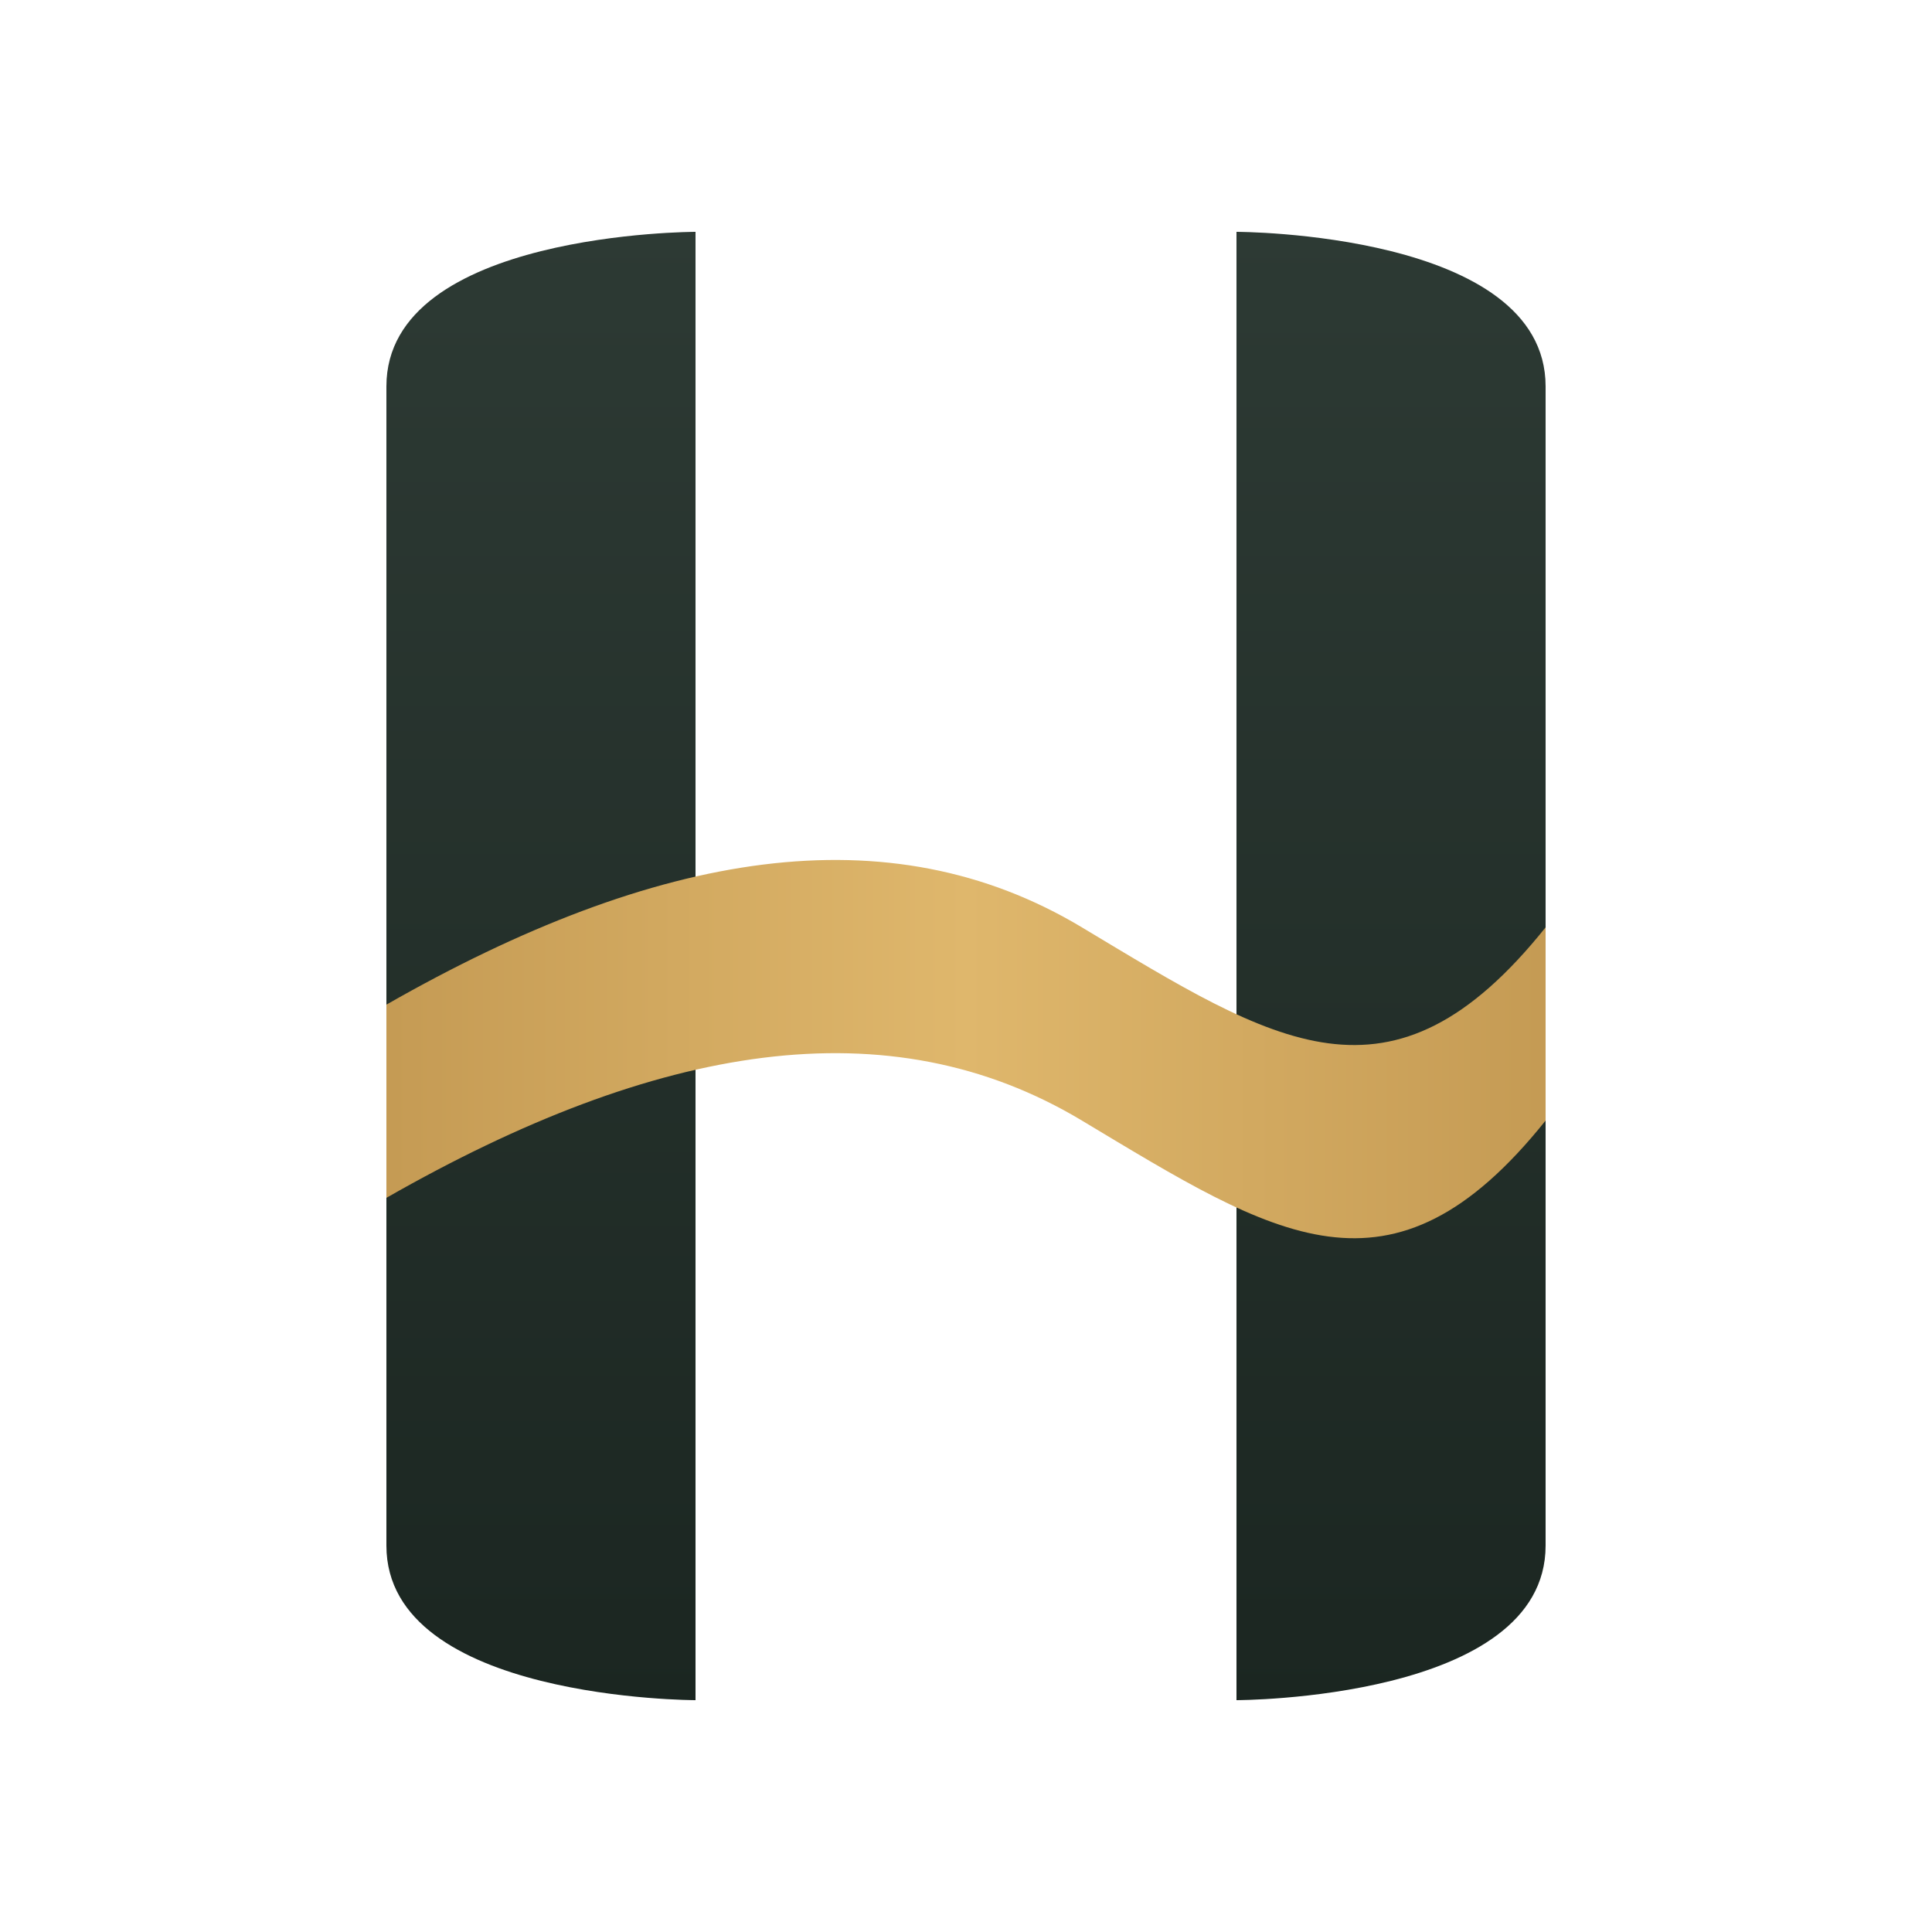
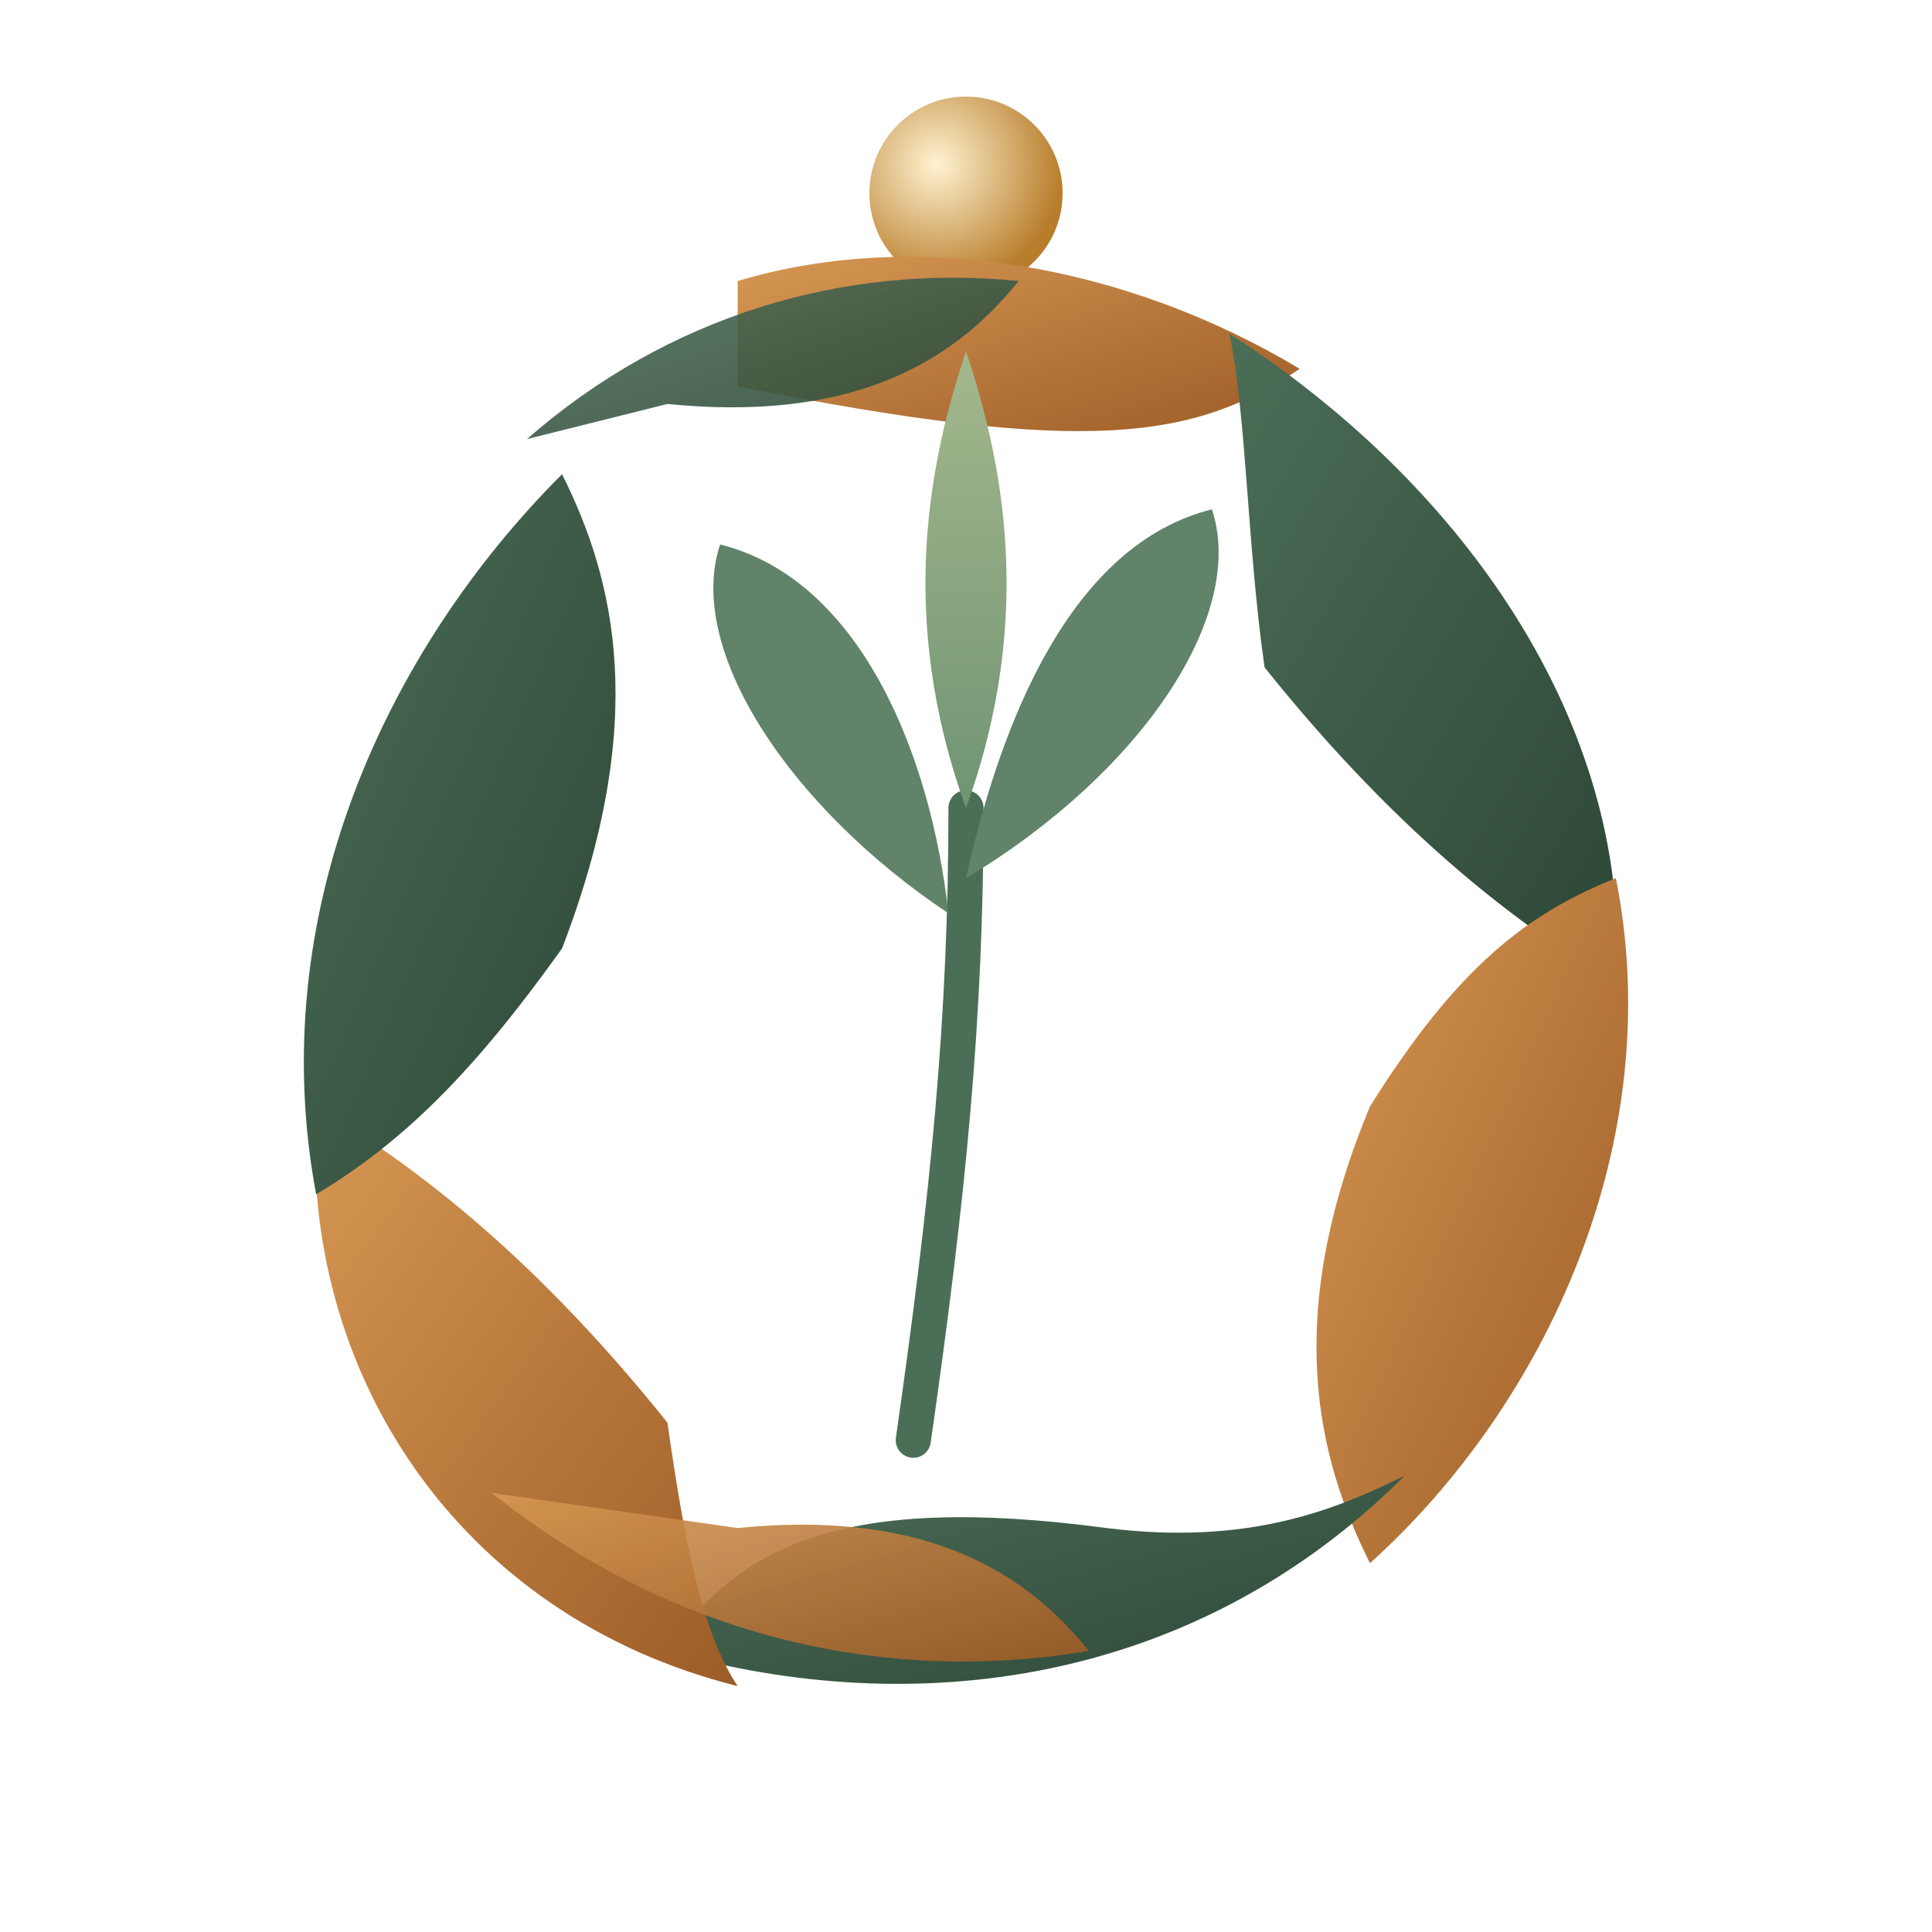
- <svg xmlns="http://www.w3.org/2000/svg" viewBox="0 0 100 100" width="100%" height="100%" fill="none">
+ <svg xmlns="http://www.w3.org/2000/svg" viewBox="0 0 110 110" width="100%" height="100%" fill="none">
  <defs>
-     <linearGradient id="emblemPillar" x1="0%" y1="0%" x2="0%" y2="100%">
-       <stop offset="0%" stop-color="#2D3A34" />
-       <stop offset="100%" stop-color="#1B2621" />
+     <linearGradient id="emblemLoomGreen" x1="0%" y1="0%" x2="100%" y2="100%">
+       <stop offset="0%" stop-color="#4B6E57" />
+       <stop offset="100%" stop-color="#2D4636" />
    </linearGradient>
-     <linearGradient id="emblemWave" x1="0%" y1="0%" x2="100%" y2="0%">
-       <stop offset="0%" stop-color="#C59B54" />
-       <stop offset="50%" stop-color="#DFB76C" />
-       <stop offset="100%" stop-color="#C59B54" />
+     <linearGradient id="emblemLoomGold" x1="0%" y1="0%" x2="100%" y2="100%">
+       <stop offset="0%" stop-color="#D79753" />
+       <stop offset="100%" stop-color="#9C5C26" />
    </linearGradient>
+     <linearGradient id="emblemSprout" x1="0%" y1="100%" x2="0%" y2="0%">
+       <stop offset="0%" stop-color="#6F9473" />
+       <stop offset="100%" stop-color="#A5B88D" />
+     </linearGradient>
+     <radialGradient id="emblemPearl" cx="35%" cy="35%" r="65%">
+       <stop offset="0%" stop-color="#FFF3D1" />
+       <stop offset="100%" stop-color="#B87D2B" />
+     </radialGradient>
  </defs>
-   <g transform="translate(4, 4)">
-     <path d="M 16 16              C 16 8, 32 8, 32 8              L 32 84              C 32 84, 16 84, 16 76              Z" fill="url(#emblemPillar)" />
-     <path d="M 60 8              C 60 8, 76 8, 76 16              L 76 76              C 76 84, 60 84, 60 84              Z" fill="url(#emblemPillar)" />
-     <path d="M 16 48              C 30 40, 42 38, 52 44              C 62 50, 68 54, 76 44              L 76 54              C 68 64, 62 60, 52 54              C 42 48, 30 50, 16 58              Z" fill="url(#emblemWave)" />
+   <g transform="translate(0, 0)">
+     <circle cx="55" cy="11" r="5.5" fill="url(#emblemPearl)" />
+     <path d="M 42 16 C 52 13, 64 15, 74 21 C 68 25, 62 26, 42 22 Z" fill="url(#emblemLoomGold)" />
+     <path d="M 70 19 C 84 28, 93 42, 92 56 C 87 53, 80 48, 72 38 C 71 31, 71 24, 70 19 Z" fill="url(#emblemLoomGreen)" />
+     <path d="M 92 50 C 95 65, 88 80, 78 89 C 75 83, 73 75, 78 63 C 83 55, 87 52, 92 50 Z" fill="url(#emblemLoomGold)" />
+     <path d="M 80 84 C 68 96, 52 98, 38 94 C 42 88, 48 85, 63 87 C 71 88, 76 86, 80 84 Z" fill="url(#emblemLoomGreen)" />
+     <path d="M 42 96 C 26 92, 17 78, 18 63 C 23 66, 30 71, 38 81 C 39 88, 40 93, 42 96 Z" fill="url(#emblemLoomGold)" />
+     <path d="M 18 68 C 15 52, 22 37, 32 27 C 35 33, 37 41, 32 54 C 27 61, 23 65, 18 68 Z" fill="url(#emblemLoomGreen)" />
+     <path d="M 30 25 C 38 18, 48 15, 58 16 C 54 21, 48 24, 38 23 Z" fill="url(#emblemLoomGreen)" opacity="0.9" />
+     <path d="M 28 85 C 38 93, 50 96, 62 94 C 58 89, 52 86, 42 87 Z" fill="url(#emblemLoomGold)" opacity="0.9" />
+     <path d="M 52 82 C 54 68, 55 58, 55 46" stroke="#4B6E57" stroke-width="2" stroke-linecap="round" fill="none" />
+     <path d="M 55 46 C 51 35, 53 26, 55 20 C 57 26, 59 35, 55 46 Z" fill="url(#emblemSprout)" />
+     <path d="M 54 52 C 45 46, 39 37, 41 31 C 49 33, 53 43, 54 52 Z" fill="#608369" />
+     <path d="M 55 50 C 65 44, 71 35, 69 29 C 61 31, 57 41, 55 50 Z" fill="#608369" />
  </g>
</svg>
